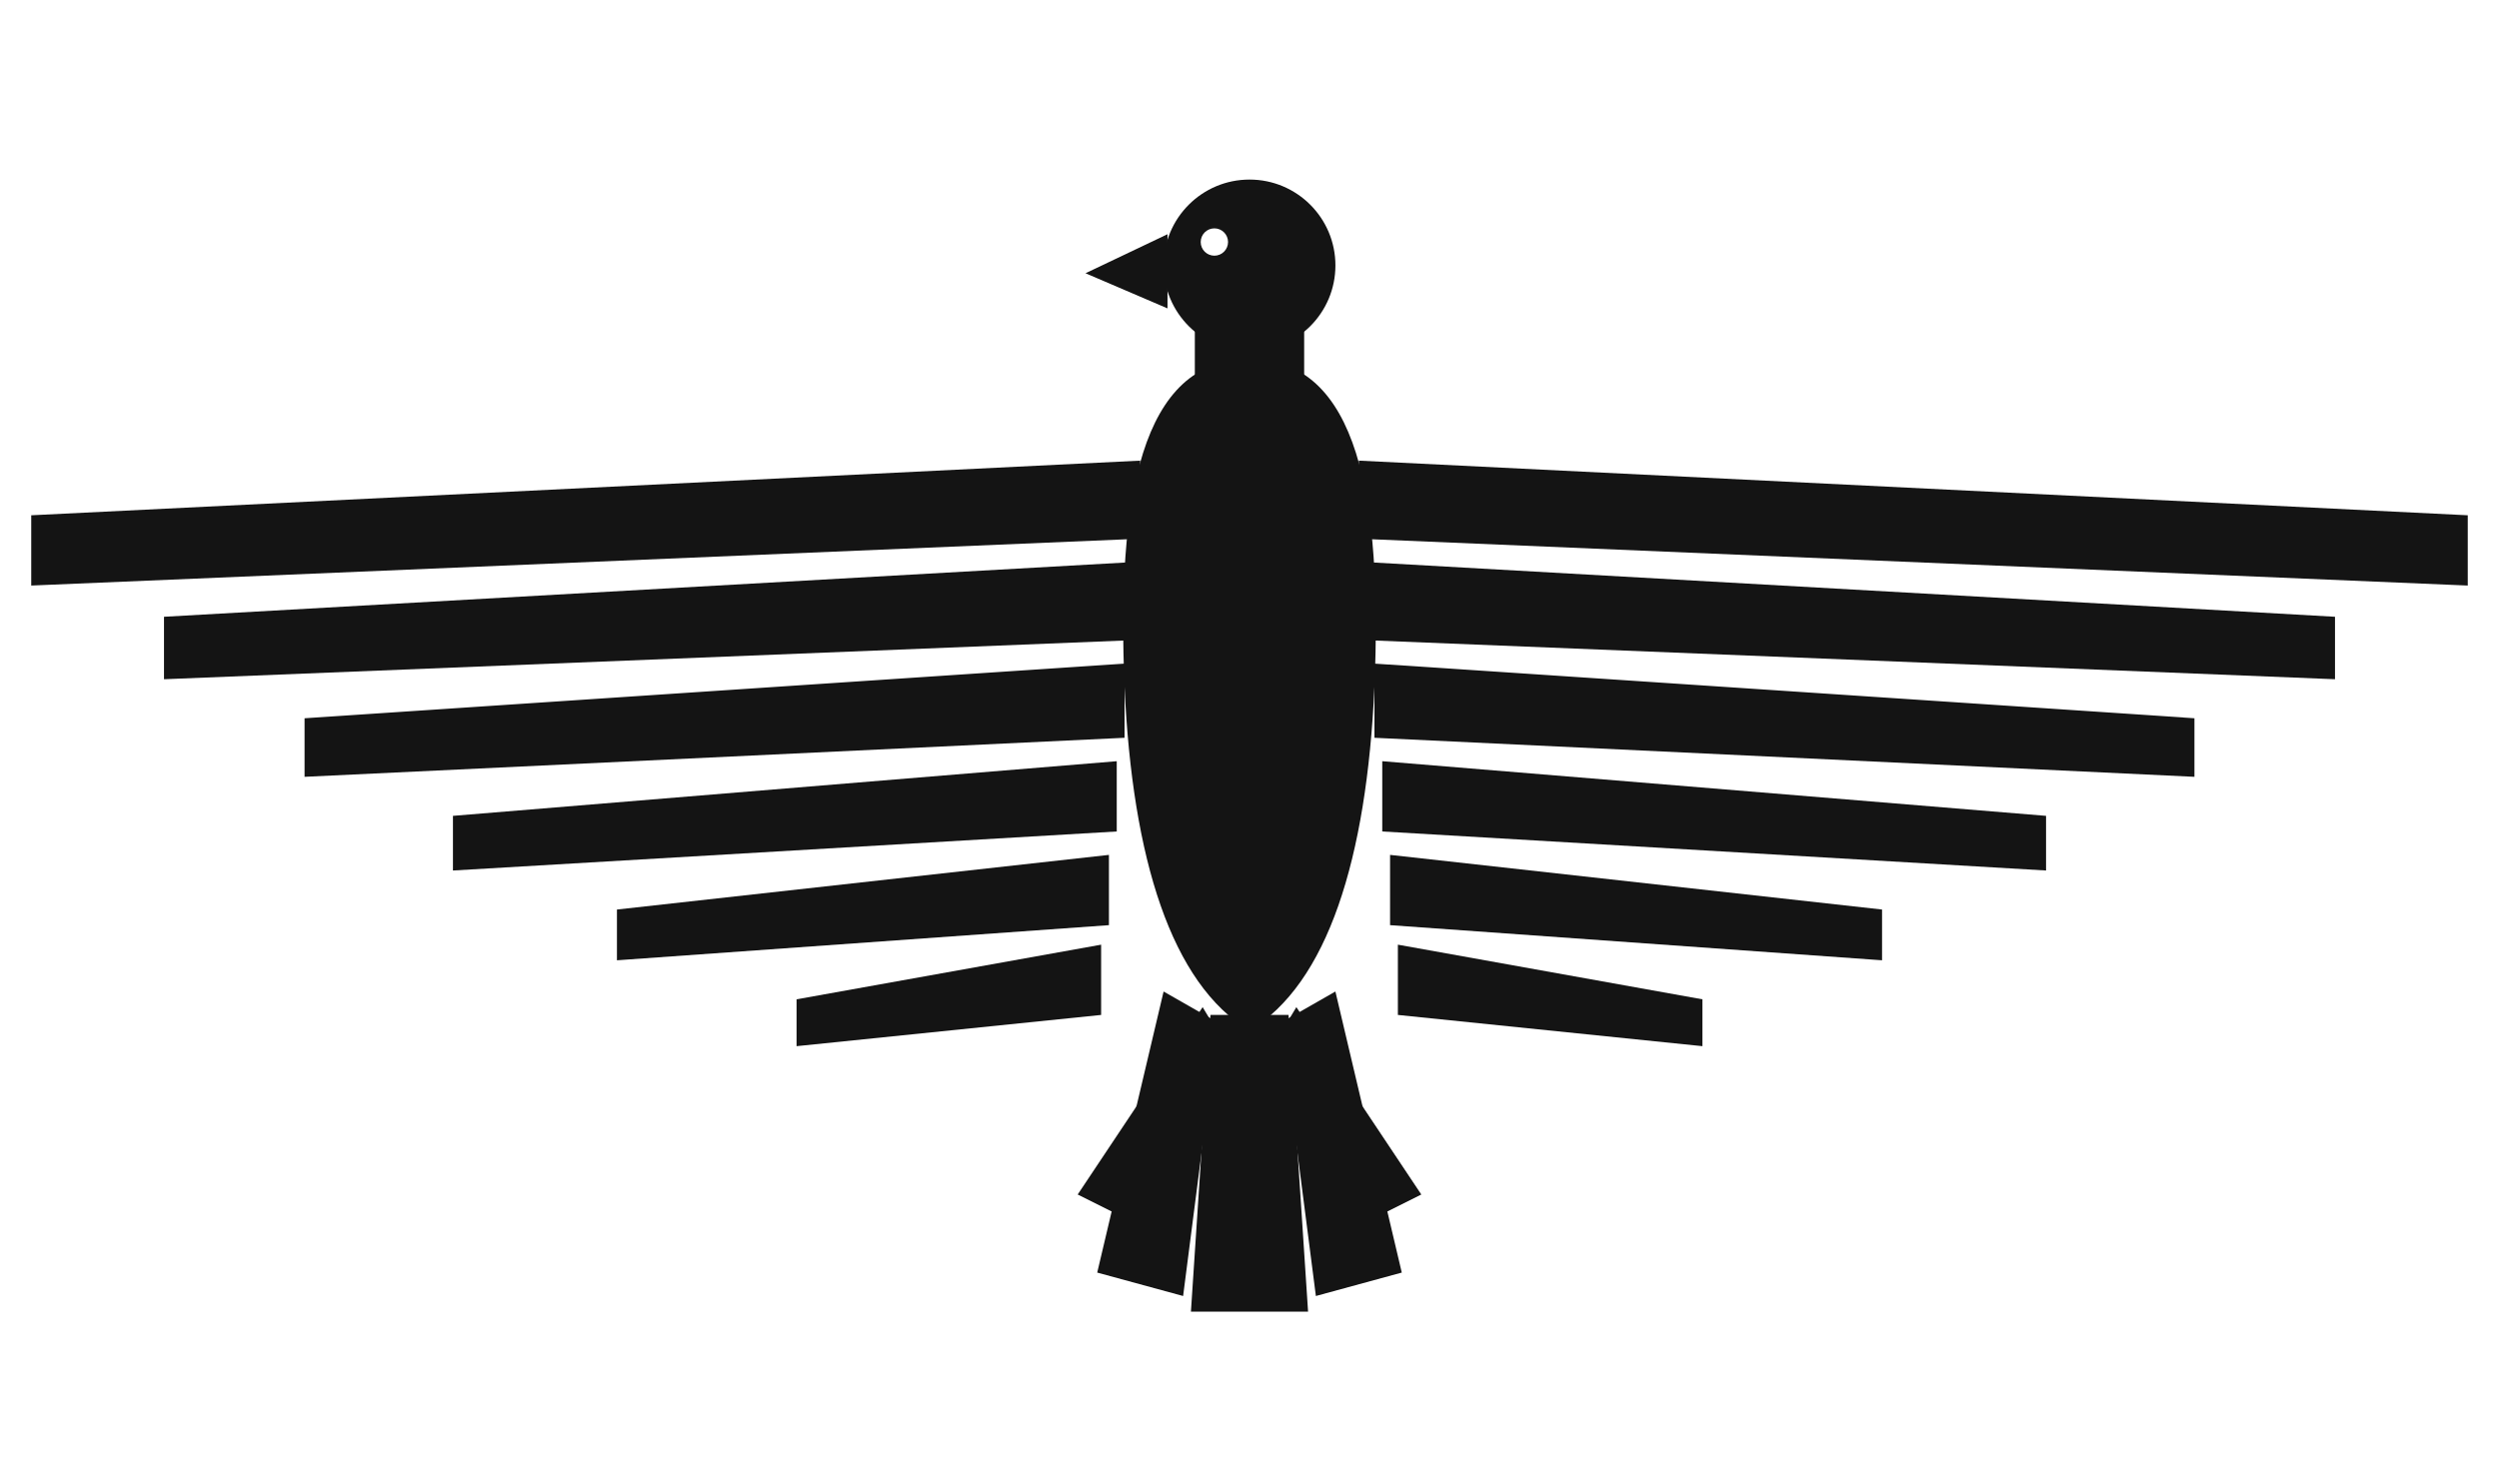
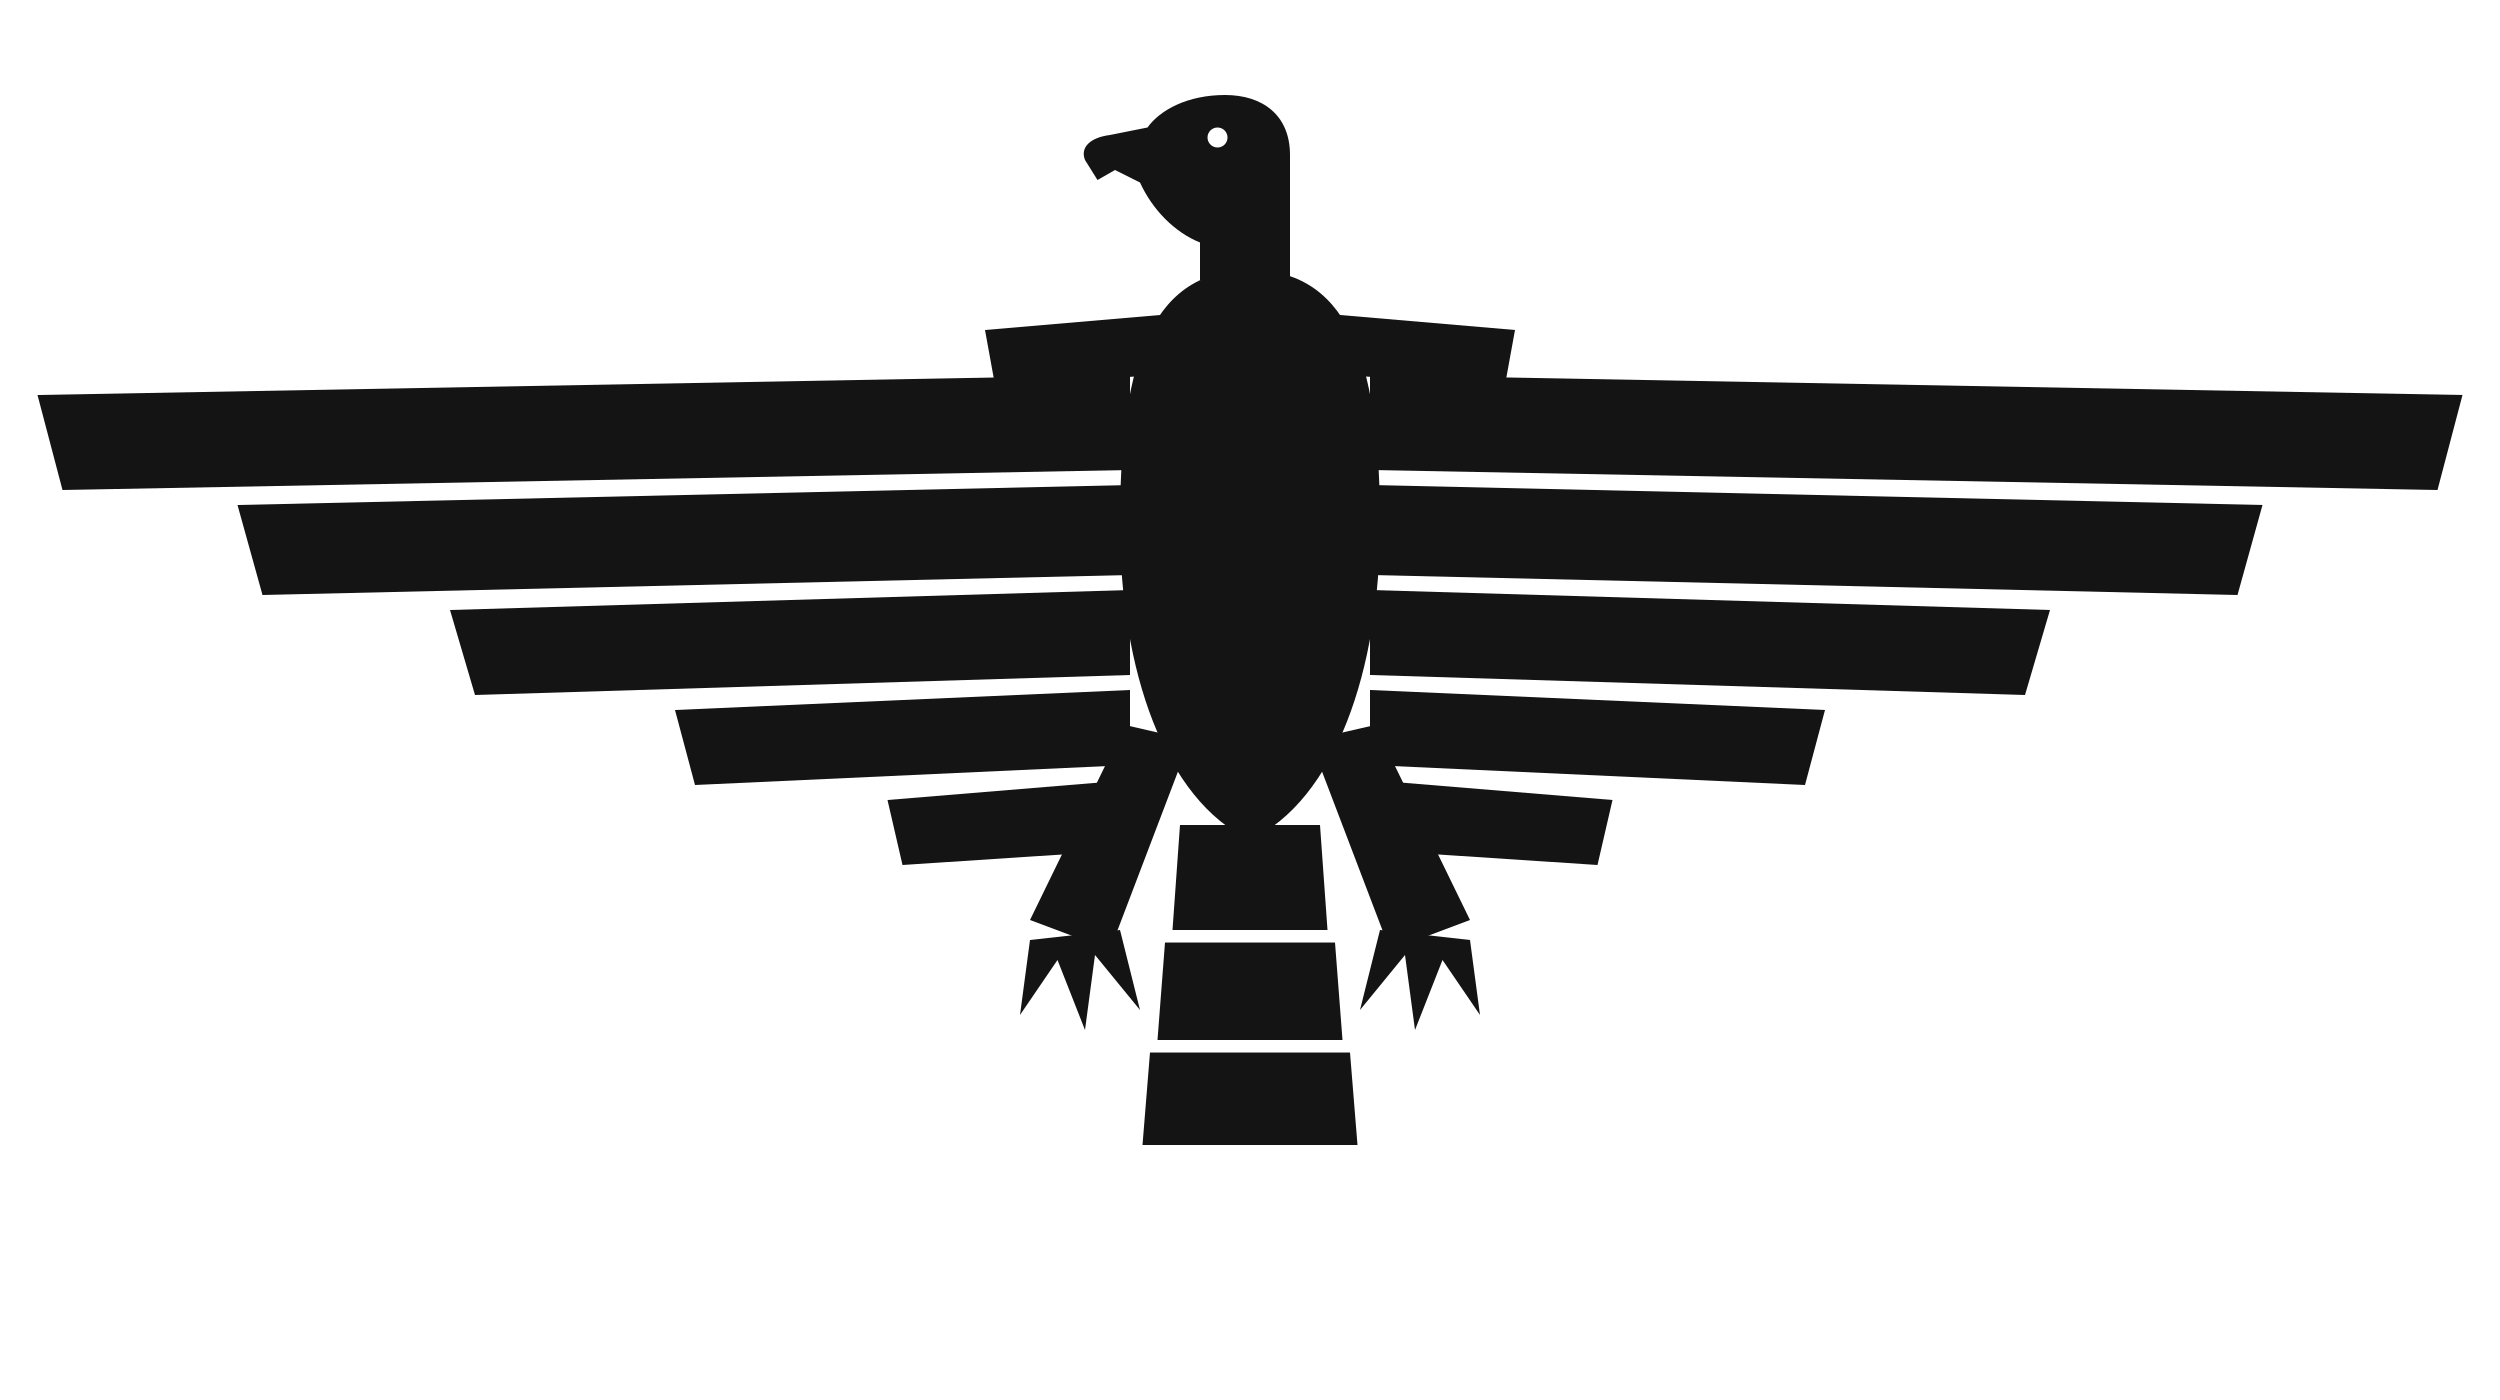
- <svg xmlns="http://www.w3.org/2000/svg" xmlns:xlink="http://www.w3.org/1999/xlink" viewBox="0 0 640 380">
+ <svg xmlns="http://www.w3.org/2000/svg" xmlns:xlink="http://www.w3.org/1999/xlink" viewBox="0 0 1000 560">
  <style>
    path { fill: #141414; }
    @media (prefers-color-scheme: dark) {
      path { fill: #ececec; }
    }
  </style>
  <defs>
    <g id="side">
-       <path d="M348 118 L632 132 L632 150 L348 138 Z" />
-       <path d="M350 144 L598 158 L598 174 L350 164 Z" />
-       <path d="M352 170 L562 184 L562 199 L352 189 Z" />
-       <path d="M354 195 L524 209 L524 223 L354 213 Z" />
-       <path d="M356 219 L482 233 L482 246 L356 237 Z" />
-       <path d="M358 242 L436 256 L436 268 L358 260 Z" />
-       <path d="M332 258 L364 306 L348 314 L326 268 Z" />
-       <path d="M342 254 L359 326 L337 332 L328 262 Z" />
+       <path d="M536 126 L606 132 L602 154 L536 150 Z" />
+       <path d="M548 150 L985 158 L975 196 L548 188 Z" />
+       <path d="M548 194 L905 202 L895 238 L548 230 Z" />
+       <path d="M548 236 L820 244 L810 278 L548 270 Z" />
+       <path d="M548 276 L730 284 L722 314 L548 306 Z" />
+       <path d="M548 312 L645 320 L639 346 L548 340 Z" />
+       <path d="M524 296 L550 290 L588 368 L556 380 Z" />
+       <path d="M552 372 L544 404 L562 382 L566 412 L577 384 L592 406 L588 376 Z" />
    </g>
  </defs>
  <use xlink:href="#side" />
-   <use xlink:href="#side" transform="matrix(-1 0 0 1 640 0)" />
-   <path d="M320 92 C348 92 354 128 352 176 C350 220 340 252 320 264 C300 252 290 220 288 176 C286 128 292 92 320 92 Z" />
-   <path d="M306 84 h28 v16 h-28 Z" />
-   <path fill-rule="evenodd" d="M320 46 a22 22 0 1 0 0.01 0 Z M311 58.5 a3.5 3.5 0 1 0 0.01 0 Z" />
-   <path d="M299 60 L278 70 L299 79 Z" />
-   <path d="M310 260 L305 336 L335 336 L330 260 Z" />
+   <use xlink:href="#side" transform="matrix(-1 0 0 1 1000 0)" />
+   <path d="M500 108 C542 108 552 150 552 210 C552 268 534 320 500 336 C466 320 448 268 448 210 C448 150 458 108 500 108 Z" />
+   <path fill-rule="evenodd" d="M516 112 L516 62 C516 46 505 38 490 38 C475 38 464 44 459 51 L444 54 C436 55 432 59 434 64 L439 72 L446 68 L456 73 C461 84 470 93 480 97 L480 112 Z M487 51 a4 4 0 1 0 0.01 0 Z" />
+   <path d="M472 330 L528 330 L531 372 L469 372 Z" />
+   <path d="M466 377 L534 377 L537 416 L463 416 Z" />
+   <path d="M460 421 L540 421 L543 458 L457 458 Z" />
</svg>
